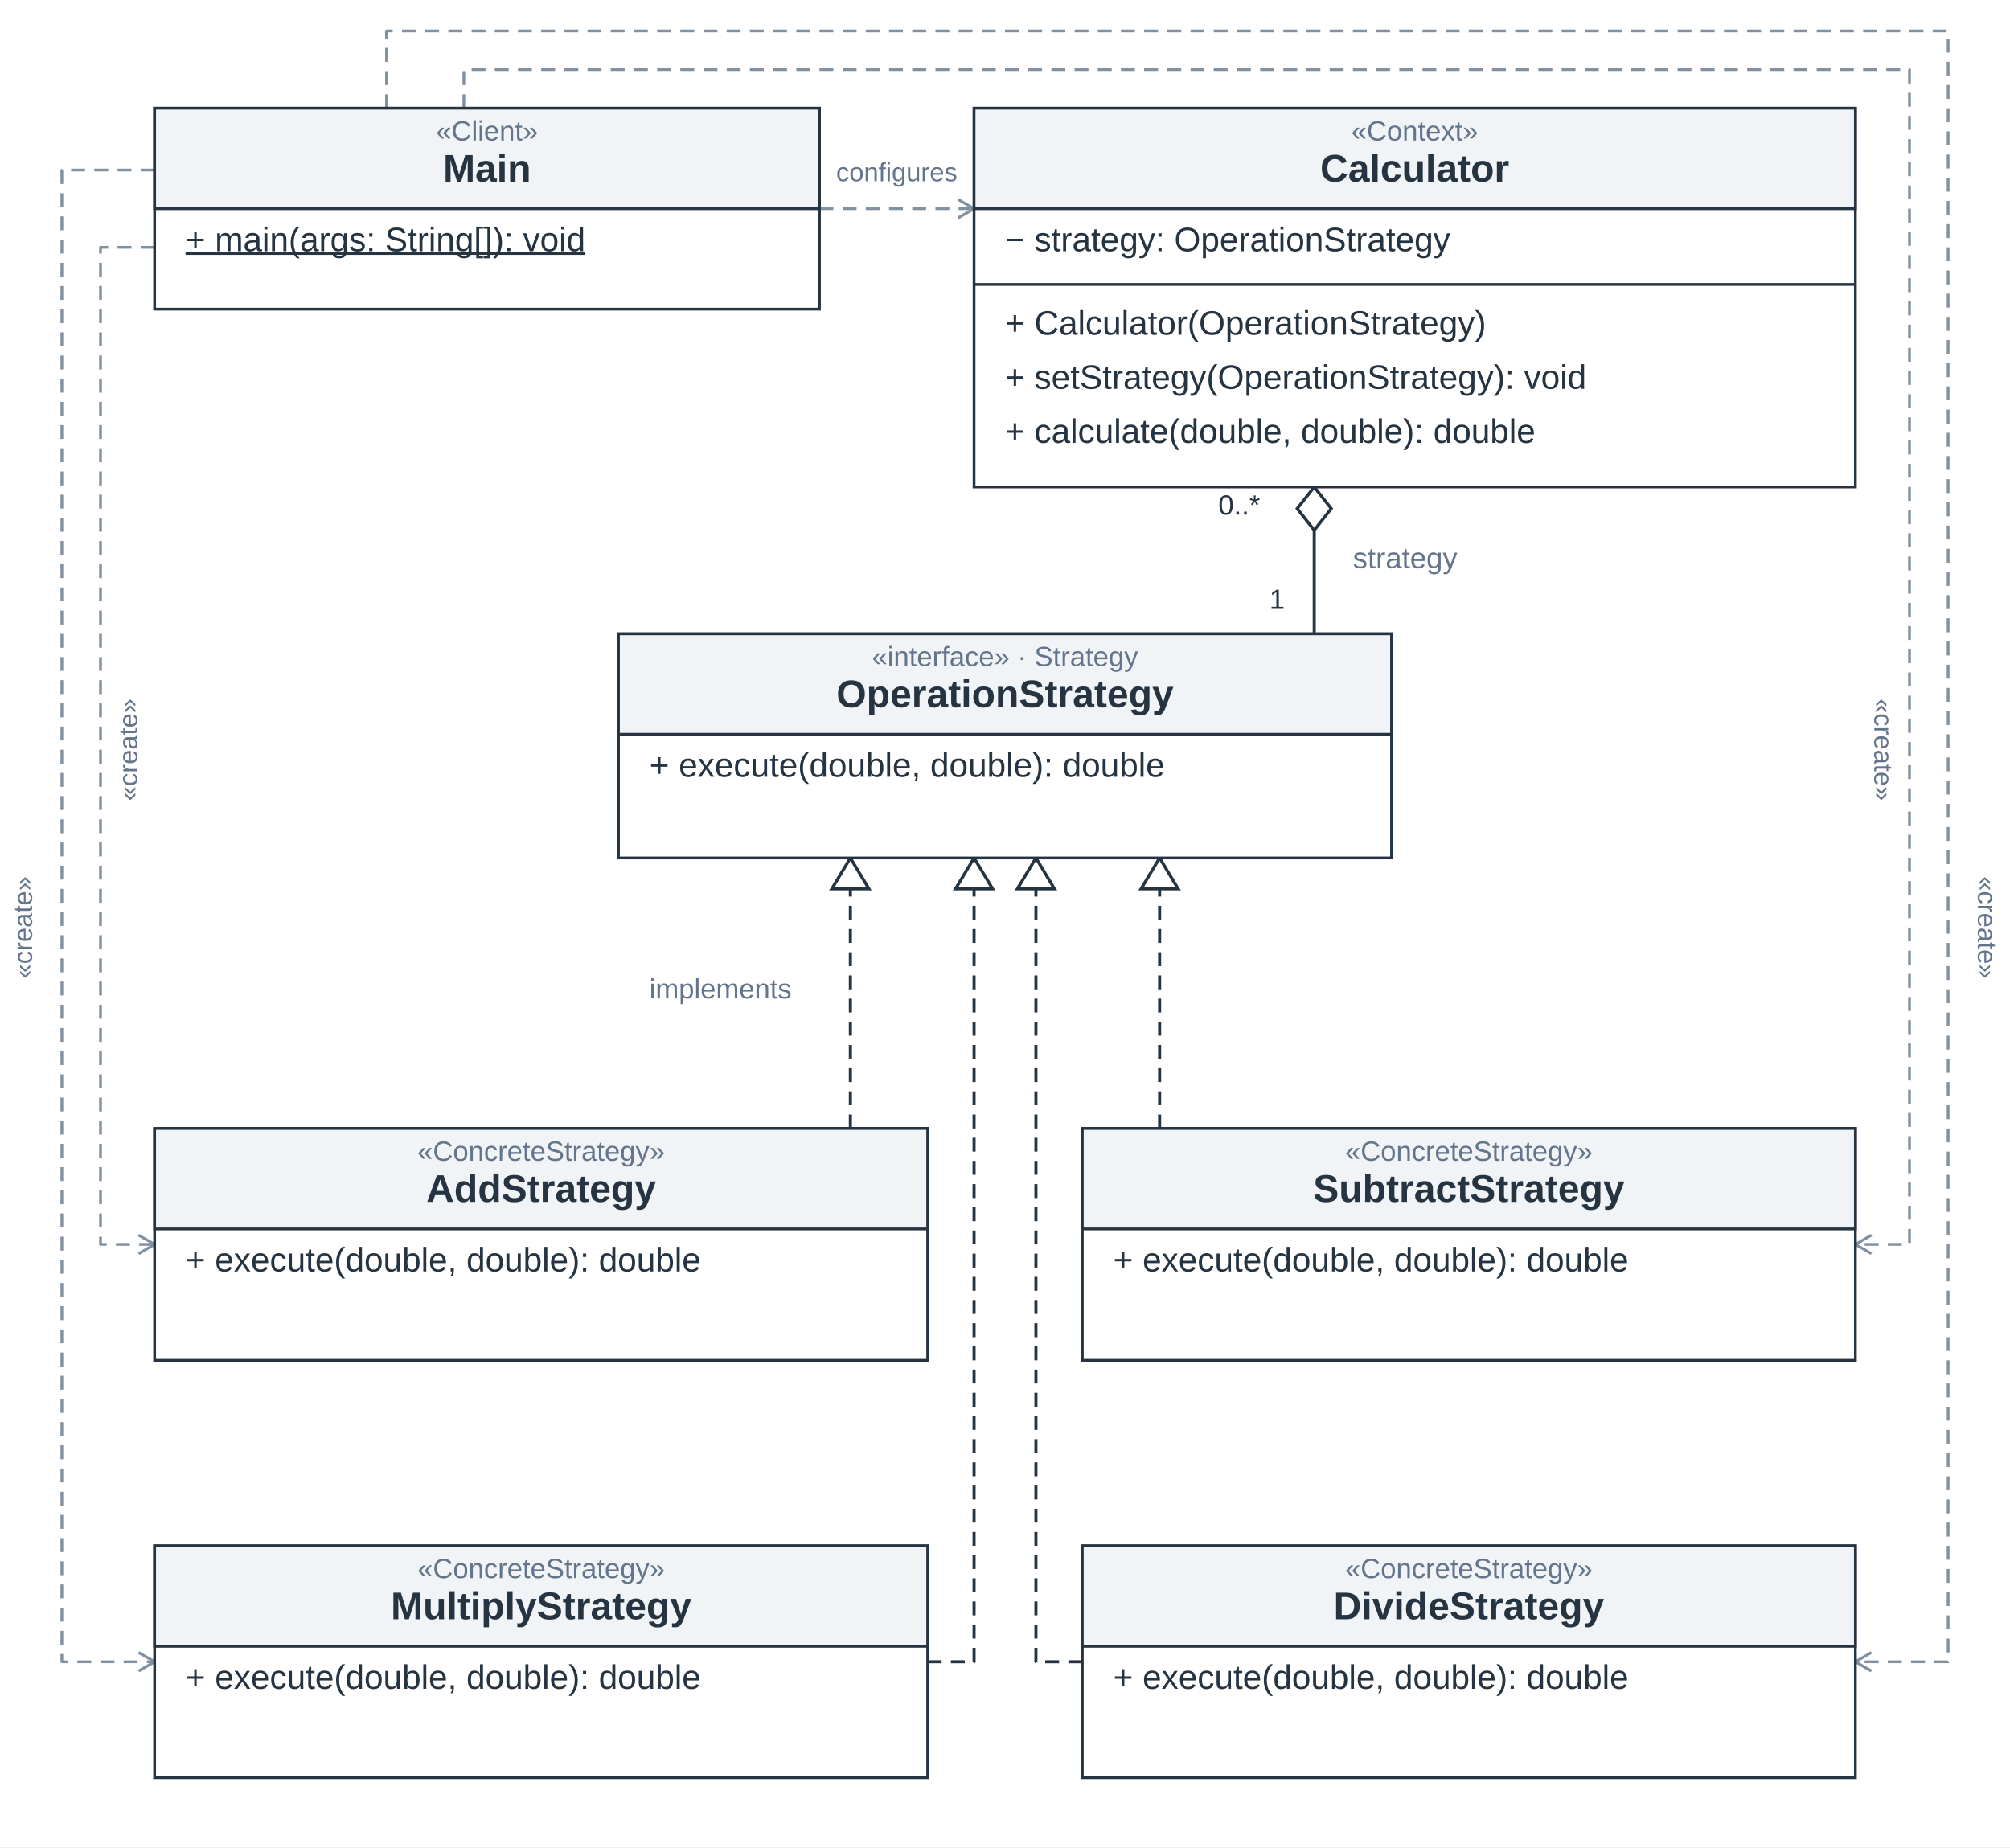
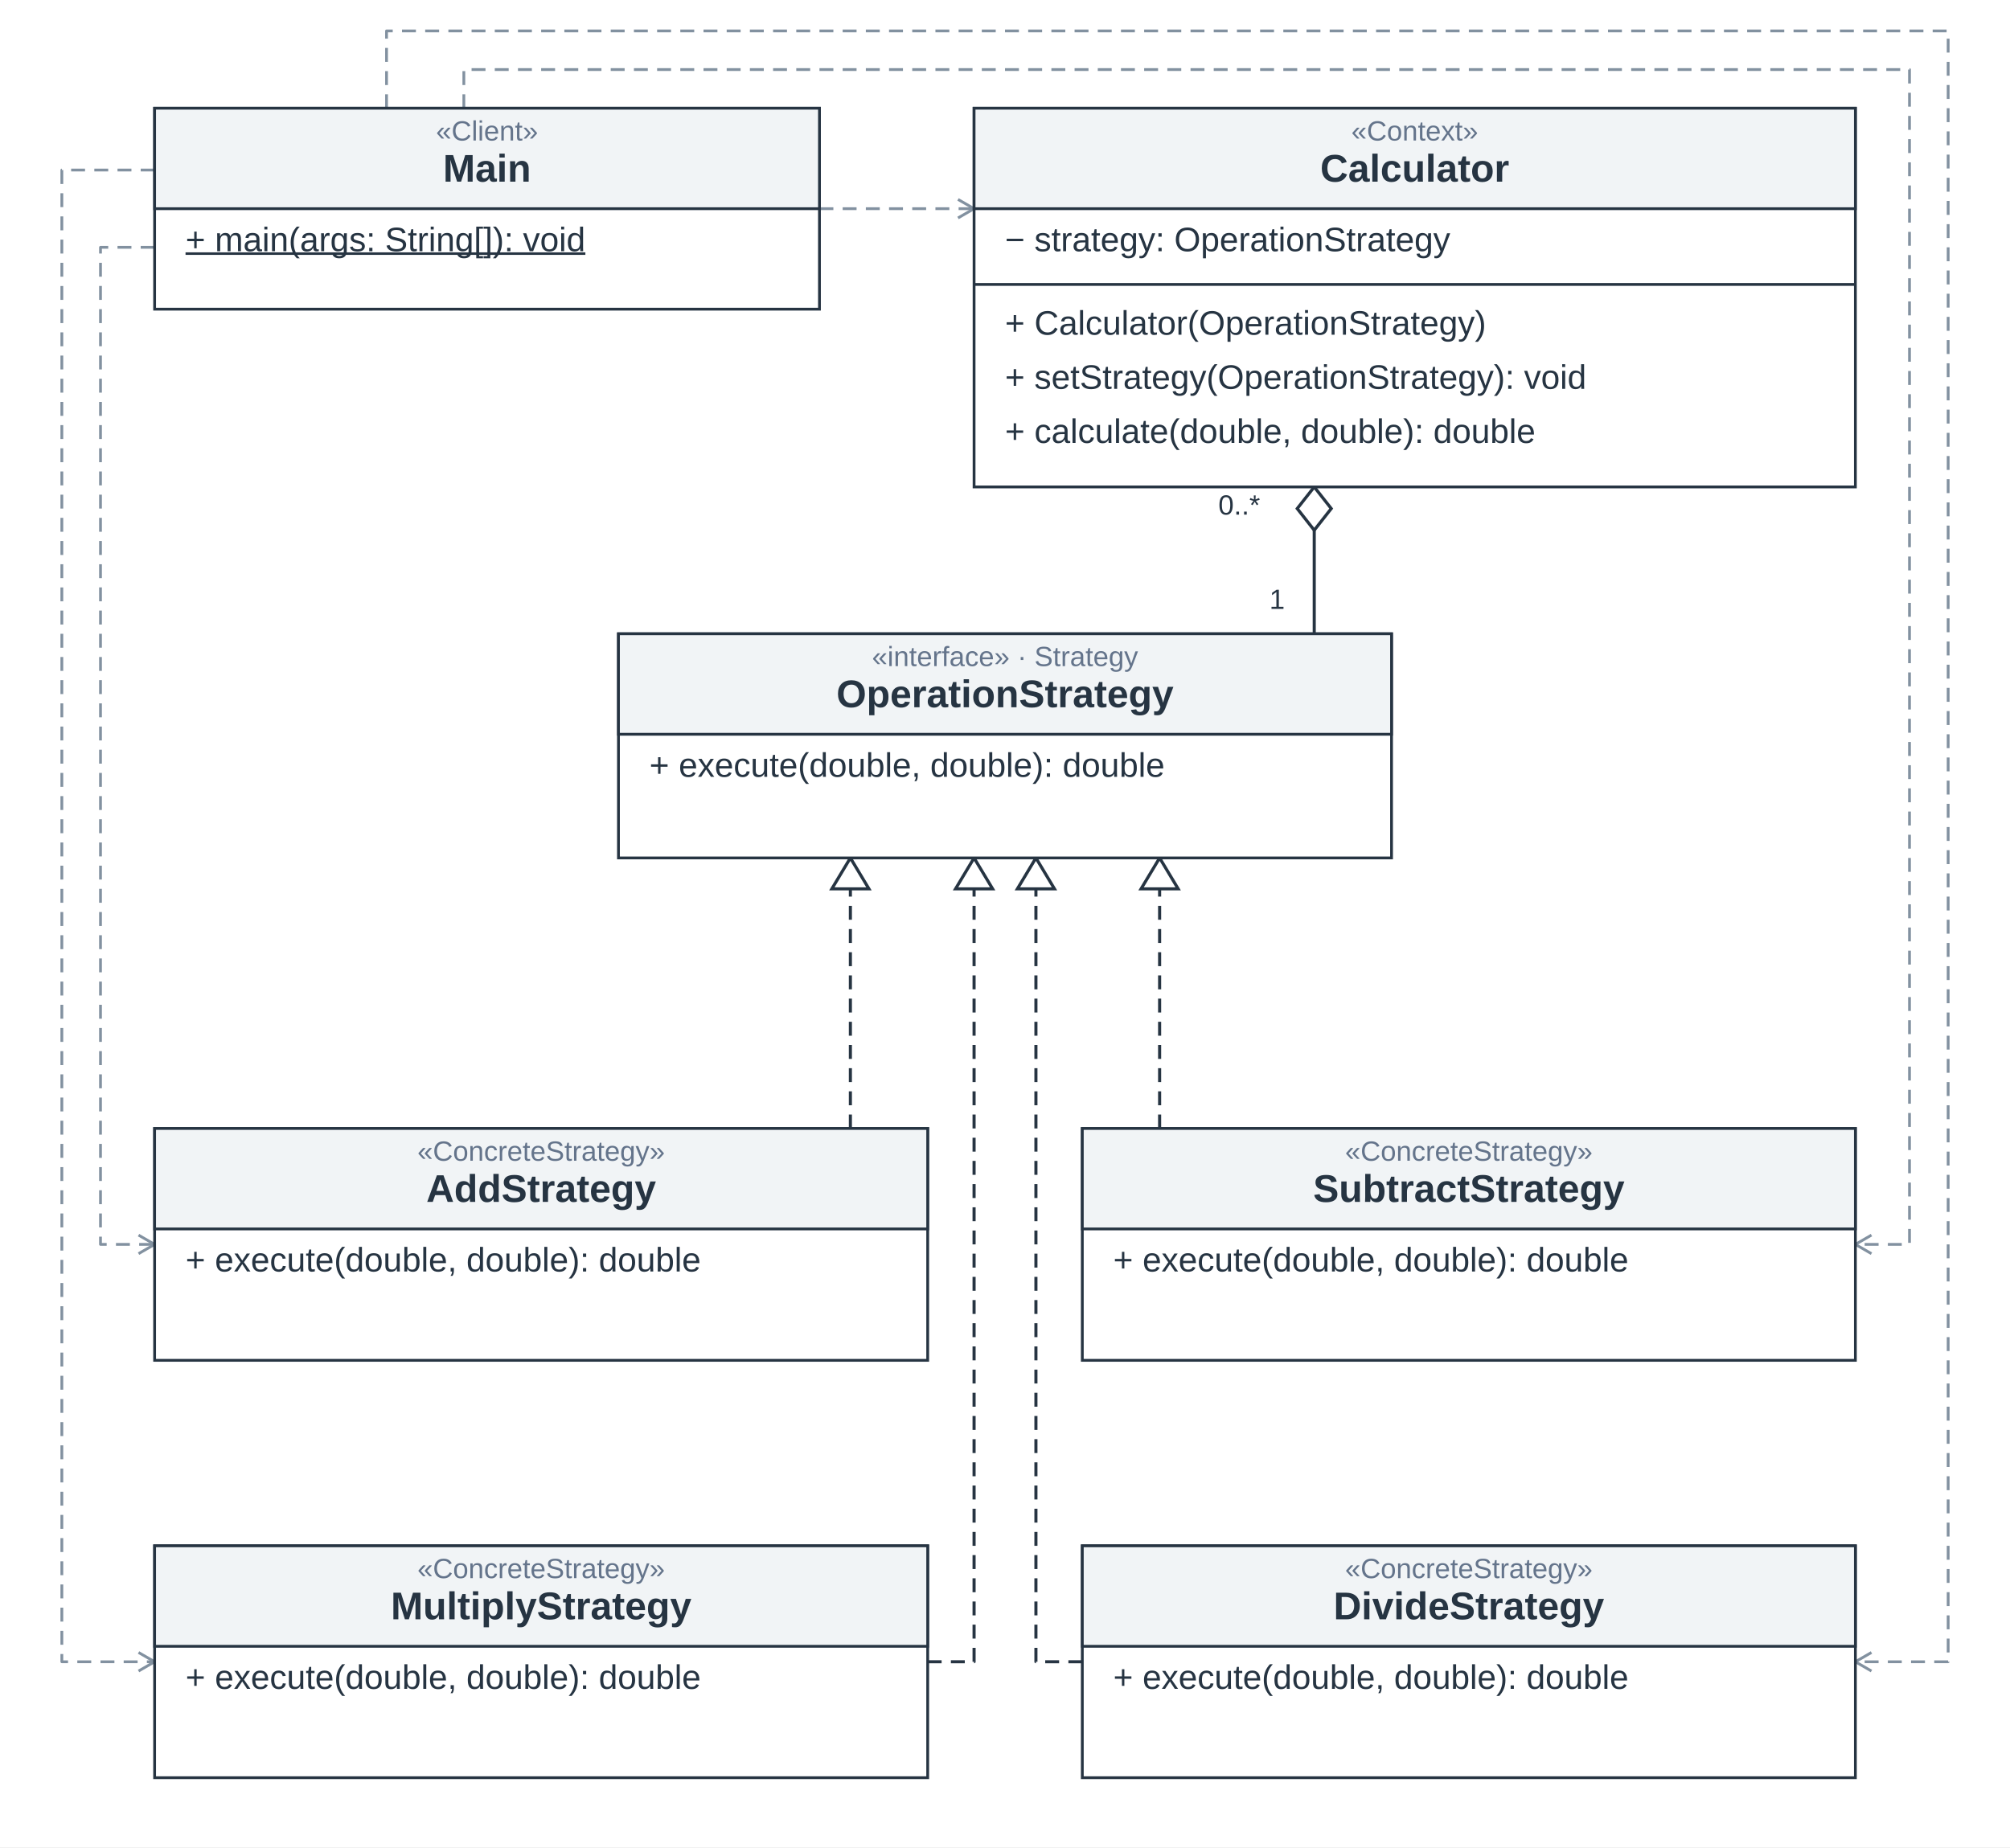
<svg xmlns="http://www.w3.org/2000/svg" width="1300" height="1195" viewBox="0 0 1300 1195" role="img" aria-labelledby="title description">
  <rect width="1300" height="1195" fill="white" />
  <polyline points="100,110 40,110 40,1075 100,1075" fill="none" stroke="#8291a0" stroke-width="1.8" stroke-linejoin="round" stroke-dasharray="9 6" />
  <polyline points="89.608,1081.0 100,1075 89.608,1069.0" fill="none" stroke="#8291a0" stroke-width="1.8" stroke-linejoin="round" />
  <polyline points="100,160 65,160 65,805 100,805" fill="none" stroke="#8291a0" stroke-width="1.8" stroke-linejoin="round" stroke-dasharray="9 6" />
  <polyline points="89.608,811.0 100,805 89.608,799.0" fill="none" stroke="#8291a0" stroke-width="1.8" stroke-linejoin="round" />
  <polyline points="250,70 250,20 1260,20 1260,1075 1200,1075" fill="none" stroke="#8291a0" stroke-width="1.8" stroke-linejoin="round" stroke-dasharray="9 6" />
  <polyline points="1210.392,1069.0 1200,1075 1210.392,1081.0" fill="none" stroke="#8291a0" stroke-width="1.8" stroke-linejoin="round" />
  <polyline points="300,70 300,45 1235,45 1235,805 1200,805" fill="none" stroke="#8291a0" stroke-width="1.8" stroke-linejoin="round" stroke-dasharray="9 6" />
  <polyline points="1210.392,799.0 1200,805 1210.392,811.0" fill="none" stroke="#8291a0" stroke-width="1.8" stroke-linejoin="round" />
-   <text x="18" y="591.5" fill="#64748b" font-family="Segoe UI, Arial, sans-serif" font-size="17" font-weight="400" text-anchor="middle" dominant-baseline="text-before-edge" transform="rotate(-90 18 600)">«create»</text>
-   <text x="86" y="476.5" fill="#64748b" font-family="Segoe UI, Arial, sans-serif" font-size="17" font-weight="400" text-anchor="middle" dominant-baseline="text-before-edge" transform="rotate(-90 86 485)">«create»</text>
-   <text x="1282" y="591.5" fill="#64748b" font-family="Segoe UI, Arial, sans-serif" font-size="17" font-weight="400" text-anchor="middle" dominant-baseline="text-before-edge" transform="rotate(90 1282 600)">«create»</text>
-   <text x="1215" y="476.5" fill="#64748b" font-family="Segoe UI, Arial, sans-serif" font-size="17" font-weight="400" text-anchor="middle" dominant-baseline="text-before-edge" transform="rotate(90 1215 485)">«create»</text>
  <polyline points="530,135 630,135" fill="none" stroke="#8291a0" stroke-width="1.8" stroke-linejoin="round" stroke-dasharray="9 6" />
  <polyline points="619.608,141.0 630,135 619.608,129.0" fill="none" stroke="#8291a0" stroke-width="1.8" stroke-linejoin="round" />
-   <text x="580" y="106" fill="#64748b" font-family="Segoe UI, Arial, sans-serif" font-size="17" font-weight="400" text-anchor="middle" dominant-baseline="text-before-edge">configures</text>
  <polyline points="850,343 850,410" fill="none" stroke="#263442" stroke-width="2" stroke-linejoin="round" />
  <polygon points="850,315 861,329 850,343 839,329" fill="white" stroke="#263442" stroke-width="2" stroke-linejoin="miter" />
-   <text x="875" y="355" fill="#64748b" font-family="Segoe UI, Arial, sans-serif" font-size="19" font-weight="400" text-anchor="start" dominant-baseline="text-before-edge">strategy</text>
  <text x="815" y="321" fill="#263442" font-family="Segoe UI, Arial, sans-serif" font-size="18" font-weight="400" text-anchor="end" dominant-baseline="text-before-edge">0..*</text>
  <text x="831" y="382" fill="#263442" font-family="Segoe UI, Arial, sans-serif" font-size="18" font-weight="400" text-anchor="end" dominant-baseline="text-before-edge">1</text>
  <polyline points="550,730 550,575" fill="none" stroke="#263442" stroke-width="2" stroke-linejoin="round" stroke-dasharray="9 6" />
  <polygon points="550,555 538,575 562,575" fill="white" stroke="#263442" stroke-width="2" stroke-linejoin="miter" />
  <polyline points="750,730 750,575" fill="none" stroke="#263442" stroke-width="2" stroke-linejoin="round" stroke-dasharray="9 6" />
  <polygon points="750,555 738,575 762,575" fill="white" stroke="#263442" stroke-width="2" stroke-linejoin="miter" />
  <polyline points="600,1075 630,1075 630,575" fill="none" stroke="#263442" stroke-width="2" stroke-linejoin="round" stroke-dasharray="9 6" />
  <polygon points="630,555 618,575 642,575" fill="white" stroke="#263442" stroke-width="2" stroke-linejoin="miter" />
  <polyline points="700,1075 670,1075 670,575" fill="none" stroke="#263442" stroke-width="2" stroke-linejoin="round" stroke-dasharray="9 6" />
  <polygon points="670,555 658,575 682,575" fill="white" stroke="#263442" stroke-width="2" stroke-linejoin="miter" />
-   <text x="420" y="634" fill="#64748b" font-family="Segoe UI, Arial, sans-serif" font-size="18" font-weight="400" text-anchor="start" dominant-baseline="text-before-edge">implements</text>
  <rect x="100" y="70" width="430" height="130" fill="white" stroke="#263442" stroke-width="1.8" />
  <rect x="100" y="70" width="430" height="65" fill="#f1f4f6" stroke="#263442" stroke-width="1.8" />
  <text x="315.0" y="79" fill="#64748b" font-family="Segoe UI, Arial, sans-serif" font-size="18" font-weight="400" text-anchor="middle" dominant-baseline="text-before-edge">«Client»</text>
  <text x="315.0" y="101" fill="#263442" font-family="Segoe UI, Arial, sans-serif" font-size="25" font-weight="700" text-anchor="middle" dominant-baseline="text-before-edge">Main</text>
  <text x="120" y="148" fill="#263442" font-family="Segoe UI, Arial, sans-serif" font-size="22" font-weight="400" text-anchor="start" dominant-baseline="text-before-edge" text-decoration="underline">+ main(args: String[]): void</text>
  <rect x="630" y="70" width="570" height="245" fill="white" stroke="#263442" stroke-width="1.8" />
  <rect x="630" y="70" width="570" height="65" fill="#f1f4f6" stroke="#263442" stroke-width="1.8" />
  <text x="915.0" y="79" fill="#64748b" font-family="Segoe UI, Arial, sans-serif" font-size="18" font-weight="400" text-anchor="middle" dominant-baseline="text-before-edge">«Context»</text>
  <text x="915.0" y="101" fill="#263442" font-family="Segoe UI, Arial, sans-serif" font-size="25" font-weight="700" text-anchor="middle" dominant-baseline="text-before-edge">Calculator</text>
  <text x="650" y="148" fill="#263442" font-family="Segoe UI, Arial, sans-serif" font-size="22" font-weight="400" text-anchor="start" dominant-baseline="text-before-edge">− strategy: OperationStrategy</text>
  <polyline points="630,184 1200,184" fill="none" stroke="#263442" stroke-width="1.8" stroke-linejoin="round" />
  <text x="650" y="202" fill="#263442" font-family="Segoe UI, Arial, sans-serif" font-size="22" font-weight="400" text-anchor="start" dominant-baseline="text-before-edge">+ Calculator(OperationStrategy)</text>
  <text x="650" y="237" fill="#263442" font-family="Segoe UI, Arial, sans-serif" font-size="22" font-weight="400" text-anchor="start" dominant-baseline="text-before-edge">+ setStrategy(OperationStrategy): void</text>
  <text x="650" y="272" fill="#263442" font-family="Segoe UI, Arial, sans-serif" font-size="22" font-weight="400" text-anchor="start" dominant-baseline="text-before-edge">+ calculate(double, double): double</text>
  <rect x="400" y="410" width="500" height="145" fill="white" stroke="#263442" stroke-width="1.8" />
  <rect x="400" y="410" width="500" height="65" fill="#f1f4f6" stroke="#263442" stroke-width="1.8" />
  <text x="650.0" y="419" fill="#64748b" font-family="Segoe UI, Arial, sans-serif" font-size="18" font-weight="400" text-anchor="middle" dominant-baseline="text-before-edge">«interface» · Strategy</text>
  <text x="650.0" y="441" fill="#263442" font-family="Segoe UI, Arial, sans-serif" font-size="25" font-weight="700" text-anchor="middle" dominant-baseline="text-before-edge">OperationStrategy</text>
  <text x="420" y="488" fill="#263442" font-family="Segoe UI, Arial, sans-serif" font-size="22" font-weight="400" text-anchor="start" dominant-baseline="text-before-edge">+ execute(double, double): double</text>
  <rect x="100" y="730" width="500" height="150" fill="white" stroke="#263442" stroke-width="1.8" />
  <rect x="100" y="730" width="500" height="65" fill="#f1f4f6" stroke="#263442" stroke-width="1.8" />
  <text x="350.0" y="739" fill="#64748b" font-family="Segoe UI, Arial, sans-serif" font-size="18" font-weight="400" text-anchor="middle" dominant-baseline="text-before-edge">«ConcreteStrategy»</text>
  <text x="350.0" y="761" fill="#263442" font-family="Segoe UI, Arial, sans-serif" font-size="25" font-weight="700" text-anchor="middle" dominant-baseline="text-before-edge">AddStrategy</text>
  <text x="120" y="808" fill="#263442" font-family="Segoe UI, Arial, sans-serif" font-size="22" font-weight="400" text-anchor="start" dominant-baseline="text-before-edge">+ execute(double, double): double</text>
  <rect x="700" y="730" width="500" height="150" fill="white" stroke="#263442" stroke-width="1.8" />
  <rect x="700" y="730" width="500" height="65" fill="#f1f4f6" stroke="#263442" stroke-width="1.8" />
  <text x="950.0" y="739" fill="#64748b" font-family="Segoe UI, Arial, sans-serif" font-size="18" font-weight="400" text-anchor="middle" dominant-baseline="text-before-edge">«ConcreteStrategy»</text>
  <text x="950.0" y="761" fill="#263442" font-family="Segoe UI, Arial, sans-serif" font-size="25" font-weight="700" text-anchor="middle" dominant-baseline="text-before-edge">SubtractStrategy</text>
  <text x="720" y="808" fill="#263442" font-family="Segoe UI, Arial, sans-serif" font-size="22" font-weight="400" text-anchor="start" dominant-baseline="text-before-edge">+ execute(double, double): double</text>
  <rect x="100" y="1000" width="500" height="150" fill="white" stroke="#263442" stroke-width="1.8" />
  <rect x="100" y="1000" width="500" height="65" fill="#f1f4f6" stroke="#263442" stroke-width="1.8" />
  <text x="350.0" y="1009" fill="#64748b" font-family="Segoe UI, Arial, sans-serif" font-size="18" font-weight="400" text-anchor="middle" dominant-baseline="text-before-edge">«ConcreteStrategy»</text>
  <text x="350.0" y="1031" fill="#263442" font-family="Segoe UI, Arial, sans-serif" font-size="25" font-weight="700" text-anchor="middle" dominant-baseline="text-before-edge">MultiplyStrategy</text>
  <text x="120" y="1078" fill="#263442" font-family="Segoe UI, Arial, sans-serif" font-size="22" font-weight="400" text-anchor="start" dominant-baseline="text-before-edge">+ execute(double, double): double</text>
  <rect x="700" y="1000" width="500" height="150" fill="white" stroke="#263442" stroke-width="1.8" />
  <rect x="700" y="1000" width="500" height="65" fill="#f1f4f6" stroke="#263442" stroke-width="1.8" />
  <text x="950.0" y="1009" fill="#64748b" font-family="Segoe UI, Arial, sans-serif" font-size="18" font-weight="400" text-anchor="middle" dominant-baseline="text-before-edge">«ConcreteStrategy»</text>
  <text x="950.0" y="1031" fill="#263442" font-family="Segoe UI, Arial, sans-serif" font-size="25" font-weight="700" text-anchor="middle" dominant-baseline="text-before-edge">DivideStrategy</text>
  <text x="720" y="1078" fill="#263442" font-family="Segoe UI, Arial, sans-serif" font-size="22" font-weight="400" text-anchor="start" dominant-baseline="text-before-edge">+ execute(double, double): double</text>
</svg>
